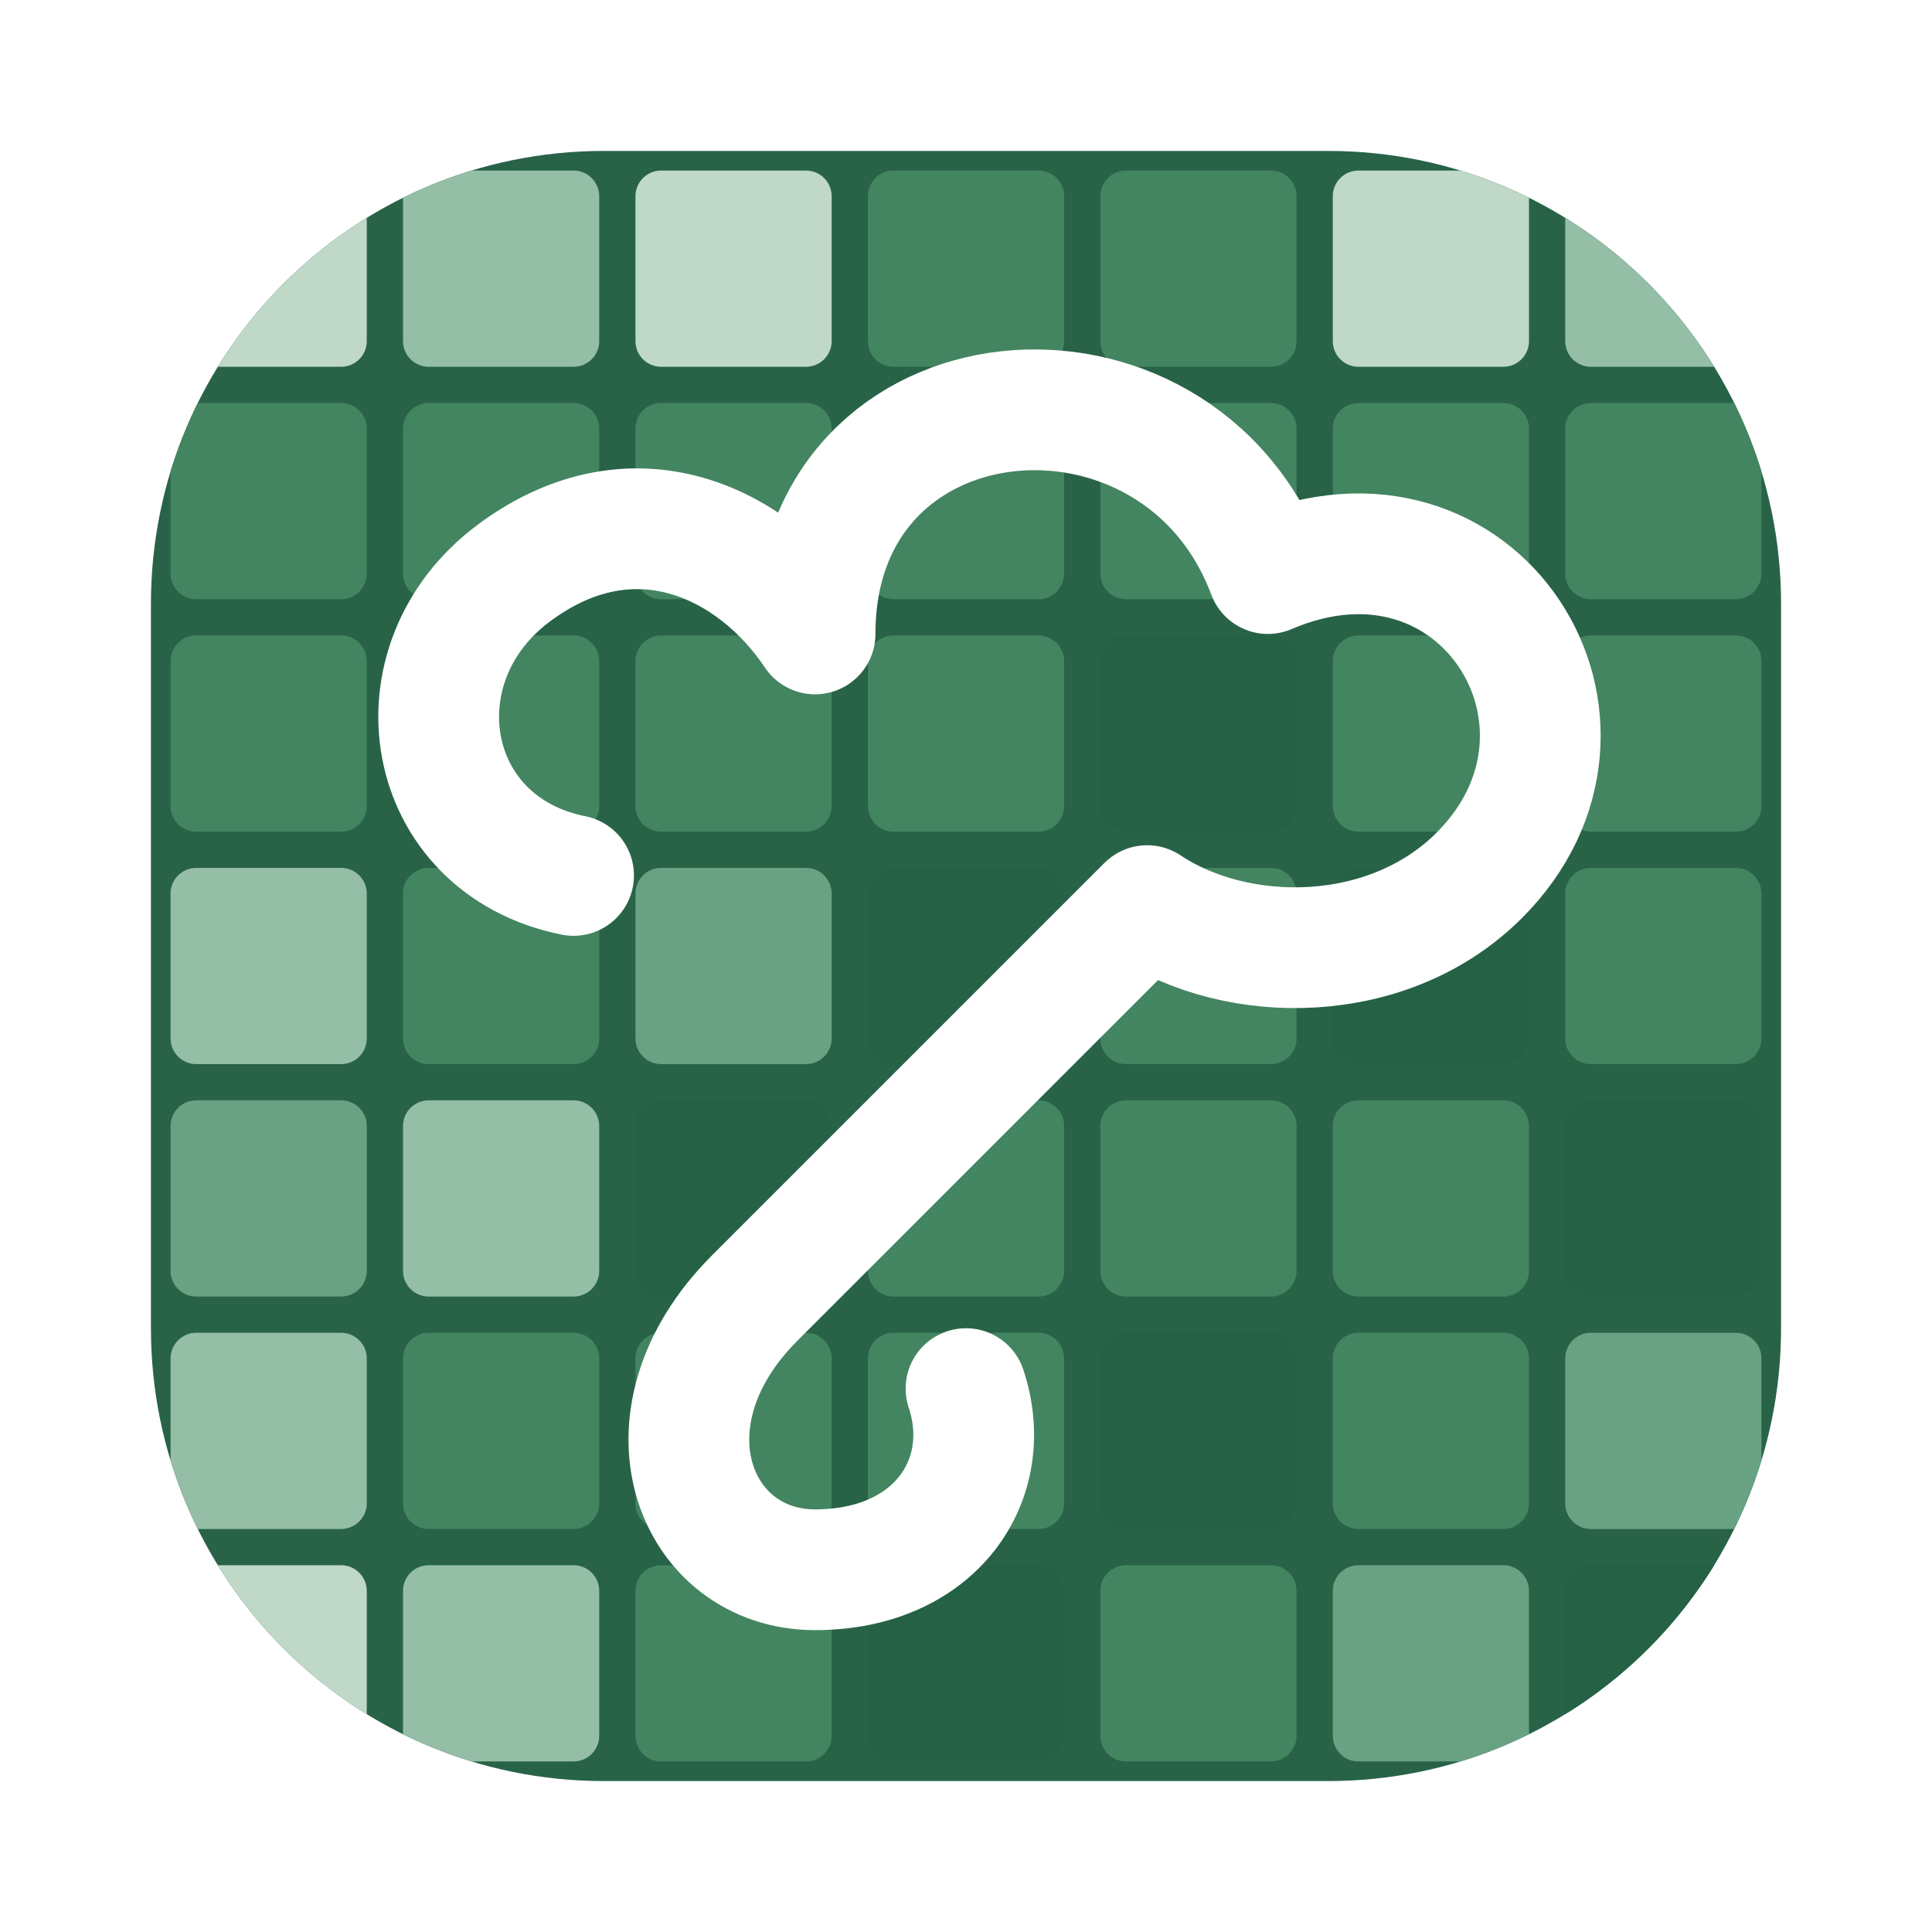
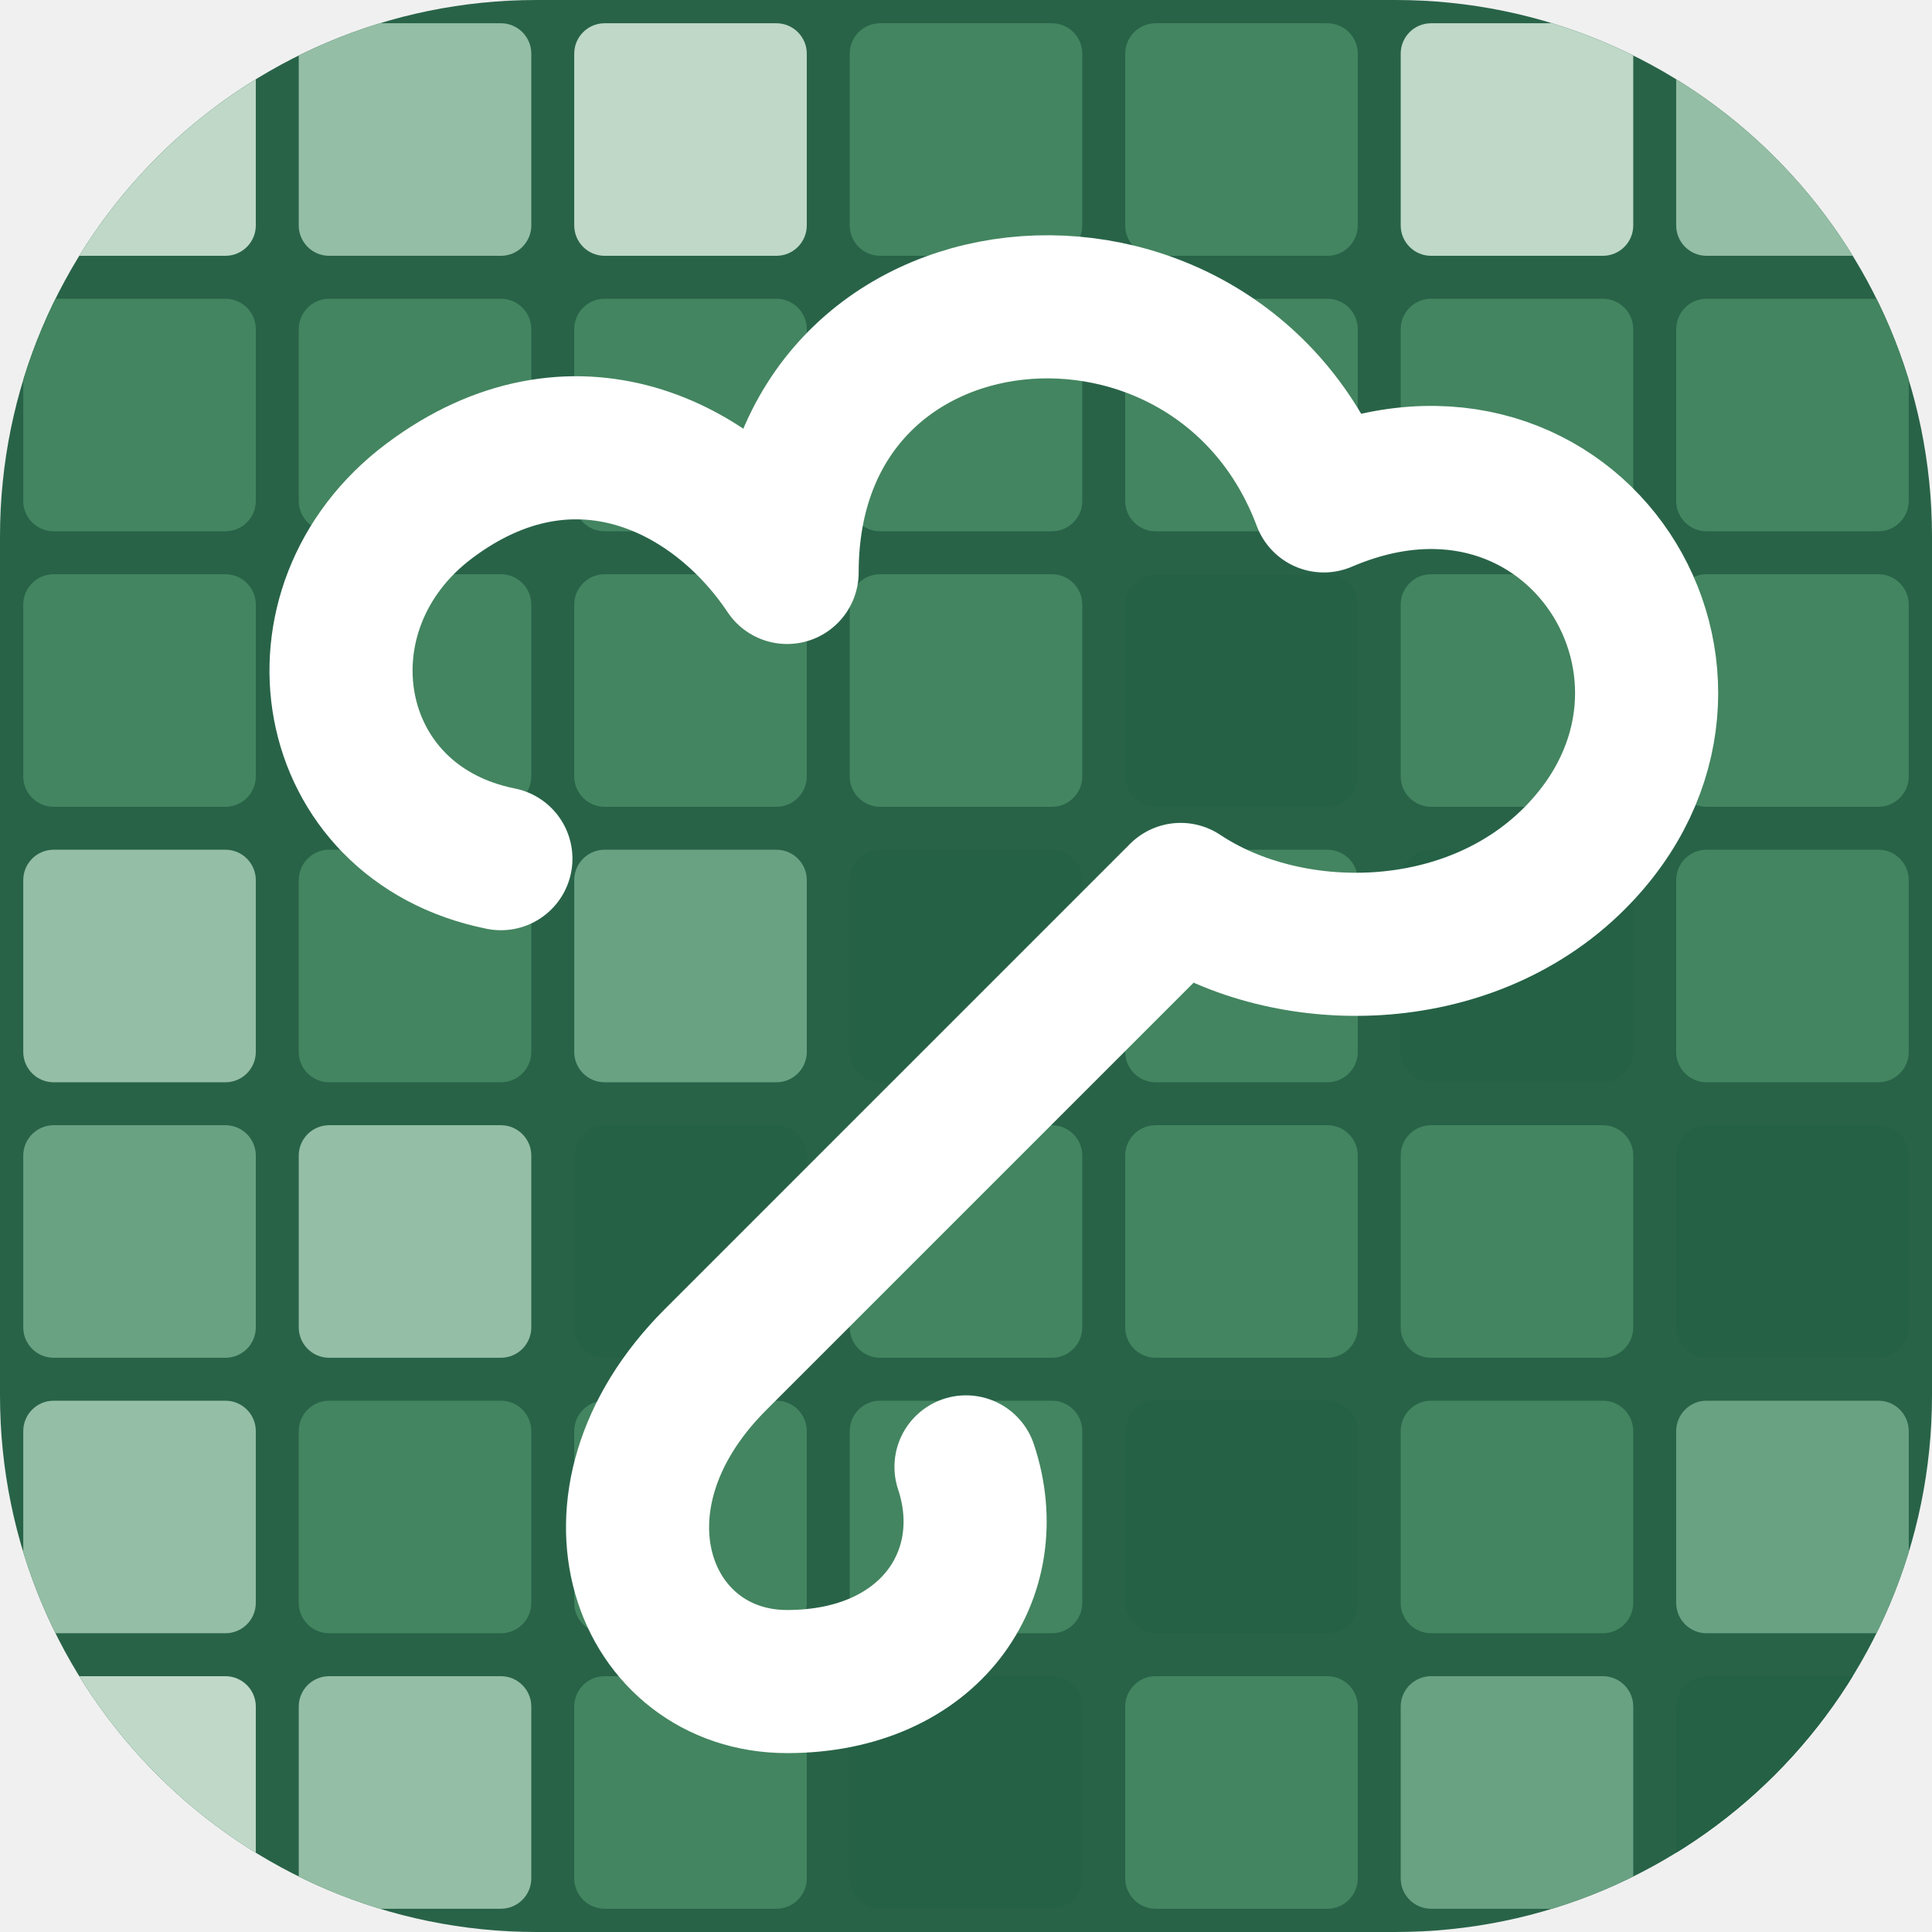
- <svg xmlns="http://www.w3.org/2000/svg" viewBox="0 0 64 64">
+ <svg xmlns="http://www.w3.org/2000/svg" viewBox="5 5 54 54">
  <style>@media(max-width:24px){.cells{opacity:.48}}</style>
  <defs>
    <clipPath id="ruyi-seal-grid">
      <rect x="5" y="5" width="54" height="54" rx="15" />
    </clipPath>
  </defs>
-   <rect width="64" height="64" fill="#fff" />
  <rect x="5" y="5" width="54" height="54" rx="15" fill="#286348" />
  <g class="cells" clip-path="url(#ruyi-seal-grid)">
    <rect x="5.65" y="5.65" width="6.5" height="6.5" rx=".85" fill="#bfd8c8" />
    <rect x="13.35" y="5.65" width="6.5" height="6.5" rx=".85" fill="#94bea5" />
    <rect x="21.05" y="5.65" width="6.5" height="6.5" rx=".85" fill="#bfd8c8" />
    <rect x="28.75" y="5.65" width="6.5" height="6.5" rx=".85" fill="#438560" />
    <rect x="36.45" y="5.65" width="6.5" height="6.5" rx=".85" fill="#438560" />
    <rect x="44.15" y="5.65" width="6.5" height="6.5" rx=".85" fill="#bfd8c8" />
    <rect x="51.85" y="5.65" width="6.5" height="6.5" rx=".85" fill="#94bea5" />
    <rect x="5.65" y="13.35" width="6.5" height="6.5" rx=".85" fill="#438560" />
    <rect x="13.35" y="13.35" width="6.5" height="6.5" rx=".85" fill="#438560" />
    <rect x="21.05" y="13.35" width="6.5" height="6.5" rx=".85" fill="#438560" />
    <rect x="28.75" y="13.35" width="6.5" height="6.5" rx=".85" fill="#438560" />
    <rect x="36.45" y="13.35" width="6.5" height="6.5" rx=".85" fill="#438560" />
    <rect x="44.15" y="13.35" width="6.5" height="6.5" rx=".85" fill="#438560" />
    <rect x="51.85" y="13.35" width="6.5" height="6.5" rx=".85" fill="#438560" />
    <rect x="5.65" y="21.05" width="6.5" height="6.5" rx=".85" fill="#438560" />
    <rect x="13.35" y="21.05" width="6.5" height="6.5" rx=".85" fill="#438560" />
    <rect x="21.05" y="21.05" width="6.5" height="6.5" rx=".85" fill="#438560" />
    <rect x="28.75" y="21.05" width="6.5" height="6.5" rx=".85" fill="#438560" />
    <rect x="36.45" y="21.05" width="6.5" height="6.5" rx=".85" fill="#246145" />
    <rect x="44.15" y="21.05" width="6.5" height="6.5" rx=".85" fill="#438560" />
    <rect x="51.85" y="21.05" width="6.5" height="6.5" rx=".85" fill="#438560" />
    <rect x="5.65" y="28.75" width="6.5" height="6.5" rx=".85" fill="#94bea5" />
    <rect x="13.35" y="28.75" width="6.5" height="6.5" rx=".85" fill="#438560" />
    <rect x="21.05" y="28.75" width="6.5" height="6.5" rx=".85" fill="#69a283" />
    <rect x="28.75" y="28.75" width="6.5" height="6.5" rx=".85" fill="#246145" />
    <rect x="36.45" y="28.75" width="6.5" height="6.5" rx=".85" fill="#438560" />
    <rect x="44.15" y="28.75" width="6.5" height="6.5" rx=".85" fill="#246145" />
    <rect x="51.85" y="28.75" width="6.5" height="6.5" rx=".85" fill="#438560" />
    <rect x="5.65" y="36.45" width="6.5" height="6.5" rx=".85" fill="#69a283" />
    <rect x="13.35" y="36.45" width="6.5" height="6.5" rx=".85" fill="#94bea5" />
    <rect x="21.05" y="36.45" width="6.5" height="6.5" rx=".85" fill="#246145" />
    <rect x="28.75" y="36.45" width="6.5" height="6.5" rx=".85" fill="#438560" />
    <rect x="36.45" y="36.45" width="6.5" height="6.5" rx=".85" fill="#438560" />
    <rect x="44.15" y="36.45" width="6.5" height="6.5" rx=".85" fill="#438560" />
    <rect x="51.85" y="36.45" width="6.5" height="6.5" rx=".85" fill="#246145" />
    <rect x="5.65" y="44.15" width="6.5" height="6.5" rx=".85" fill="#94bea5" />
    <rect x="13.35" y="44.15" width="6.5" height="6.5" rx=".85" fill="#438560" />
    <rect x="21.05" y="44.15" width="6.5" height="6.5" rx=".85" fill="#438560" />
    <rect x="28.75" y="44.15" width="6.5" height="6.5" rx=".85" fill="#438560" />
    <rect x="36.45" y="44.15" width="6.5" height="6.5" rx=".85" fill="#246145" />
    <rect x="44.15" y="44.15" width="6.5" height="6.5" rx=".85" fill="#438560" />
    <rect x="51.85" y="44.15" width="6.5" height="6.5" rx=".85" fill="#69a283" />
    <rect x="5.65" y="51.85" width="6.5" height="6.5" rx=".85" fill="#bfd8c8" />
    <rect x="13.35" y="51.85" width="6.5" height="6.5" rx=".85" fill="#94bea5" />
    <rect x="21.05" y="51.85" width="6.5" height="6.5" rx=".85" fill="#438560" />
    <rect x="28.75" y="51.85" width="6.5" height="6.5" rx=".85" fill="#246145" />
    <rect x="36.45" y="51.85" width="6.5" height="6.5" rx=".85" fill="#438560" />
    <rect x="44.15" y="51.85" width="6.5" height="6.5" rx=".85" fill="#69a283" />
    <rect x="51.85" y="51.85" width="6.5" height="6.5" rx=".85" fill="#246145" />
  </g>
  <path d="M19 29c-5-1-6-7-2-10 4-3 8-1 10 2 0-9 12-10 15-2 7-3 12 5 7 10-3 3-8 3-11 1L25 43c-4 4-2 9 2 9 4 0 6-3 5-6" fill="none" stroke="#fff" stroke-width="4" stroke-linecap="round" stroke-linejoin="round" />
</svg>
